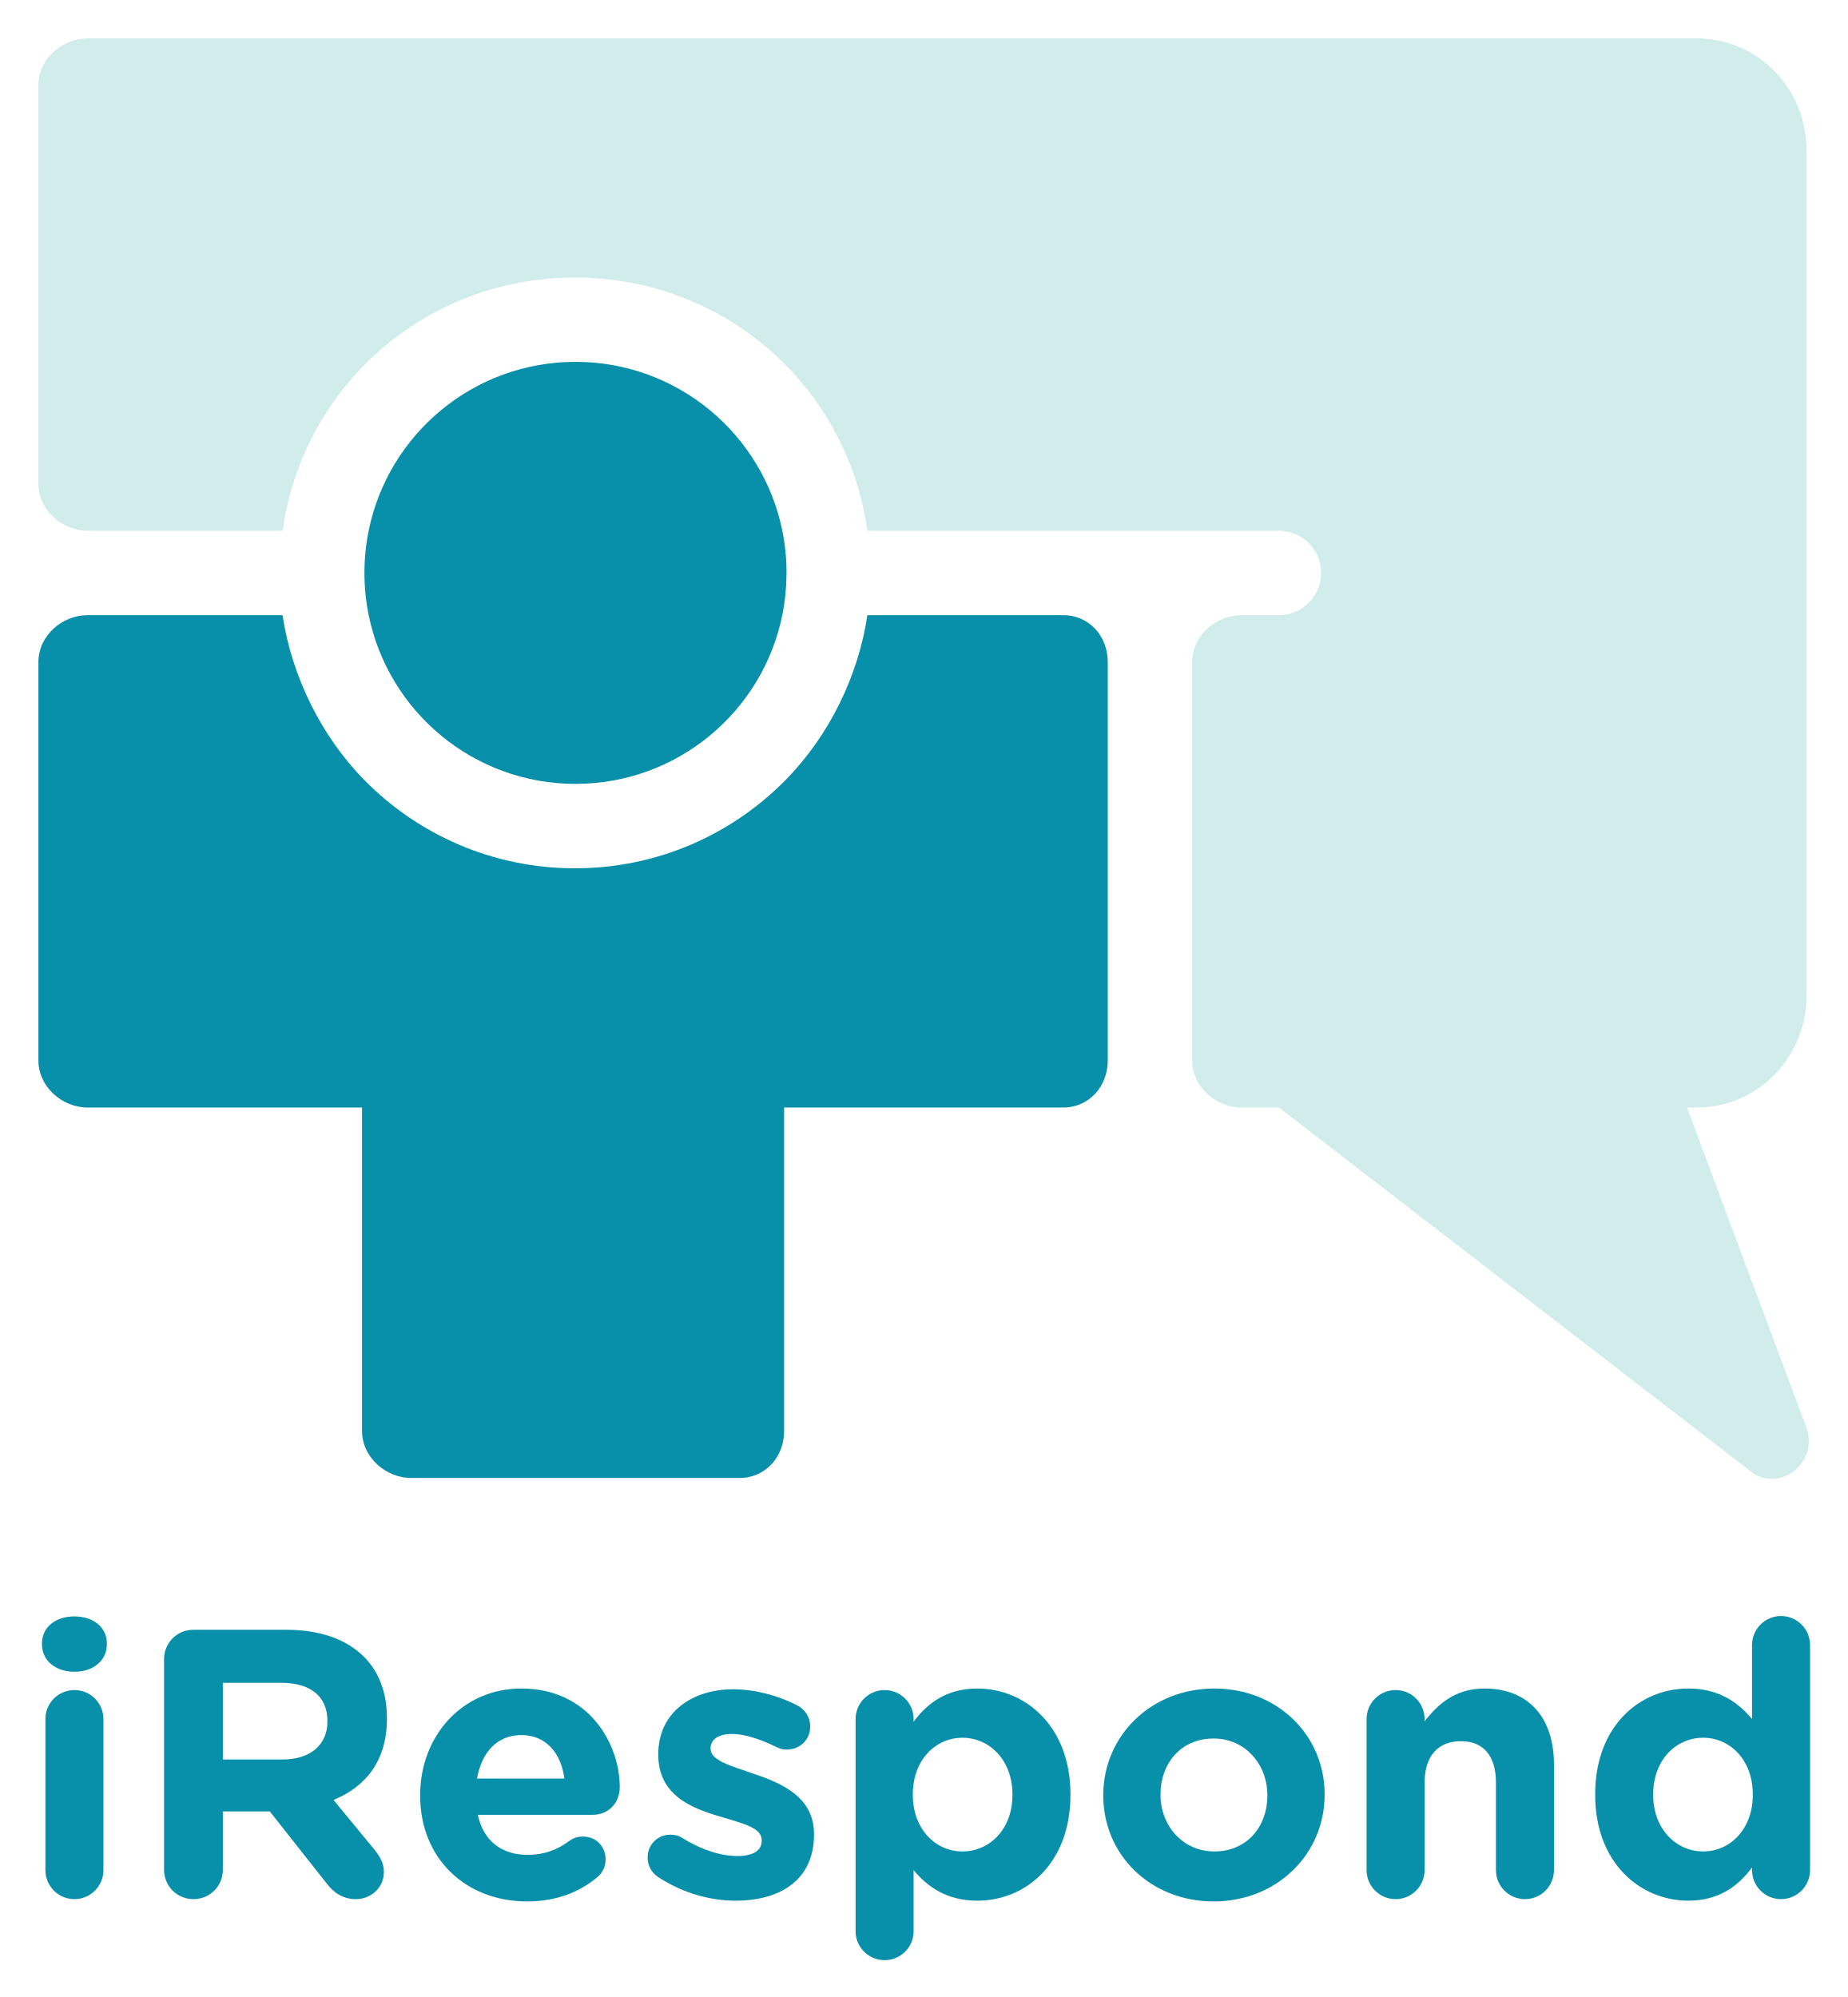
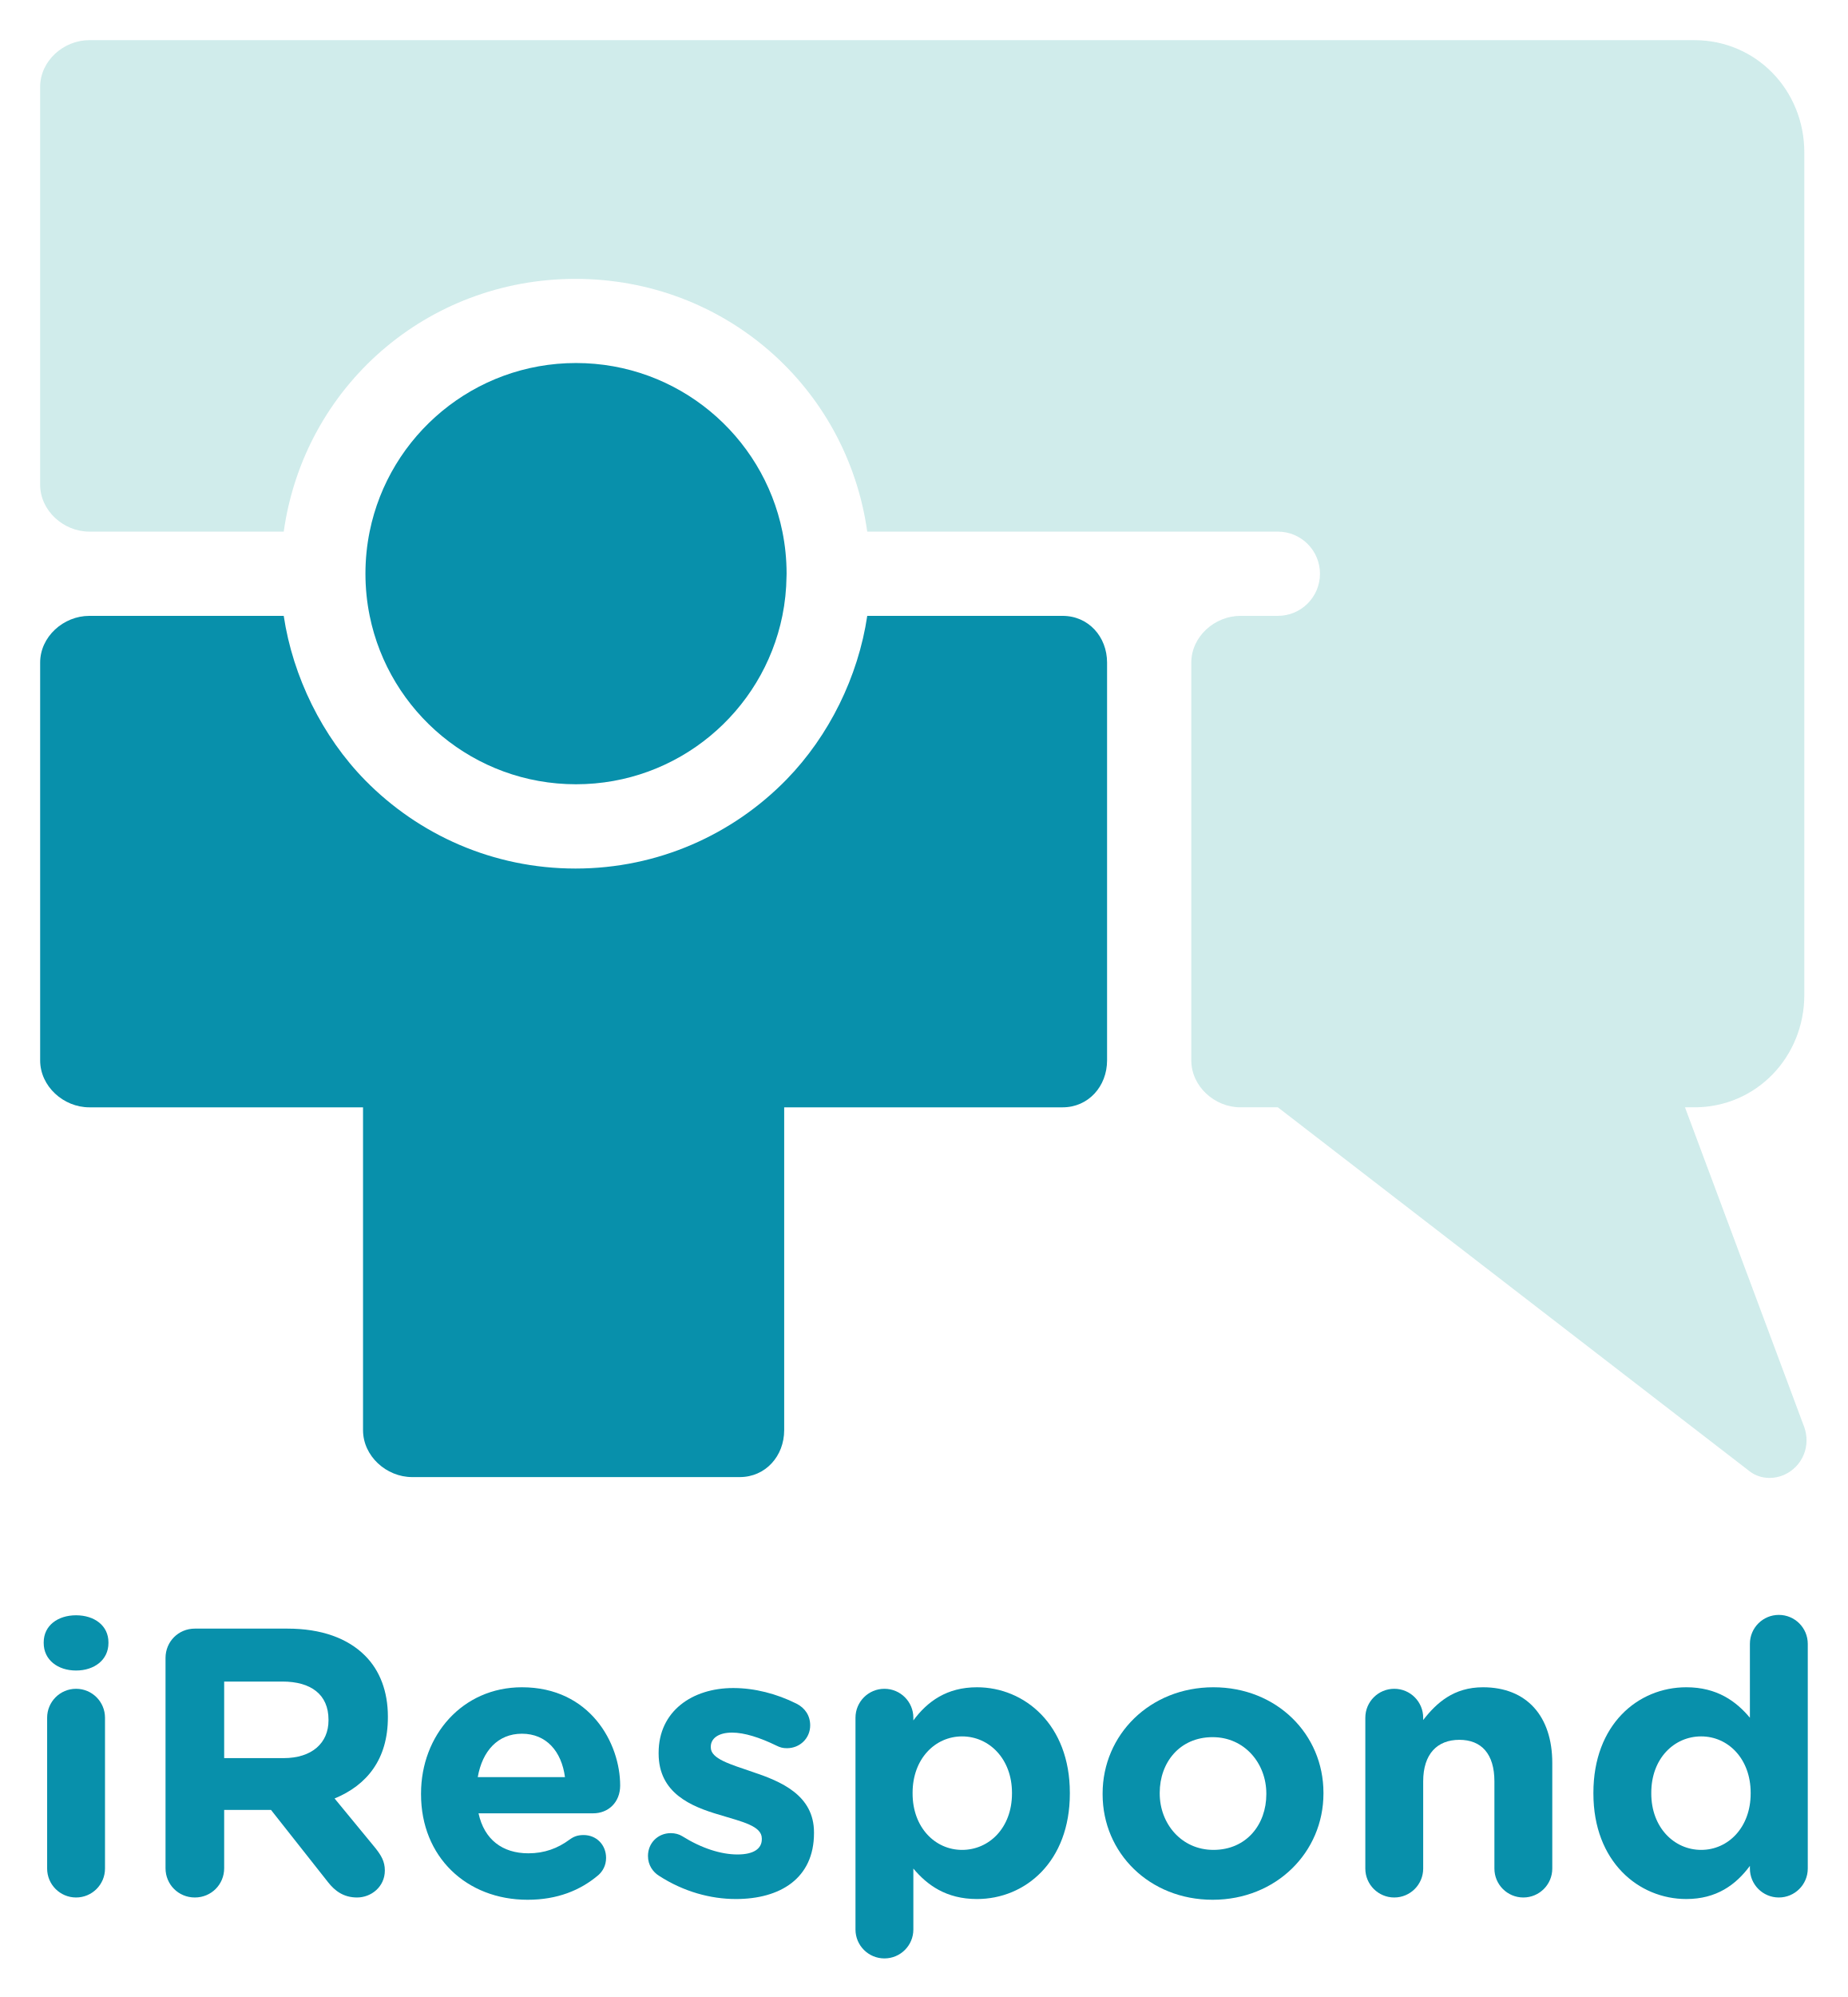
- <svg xmlns="http://www.w3.org/2000/svg" role="img" viewBox="-10.92 -10.92 525.34 567.84">
-   <defs>
-     <clipPath id="a" clipPathUnits="userSpaceOnUse">
-       <path d="M0 500h500V0H0z" />
+ <svg xmlns="http://www.w3.org/2000/svg" role="img" viewBox="-11.44 -11.44 526.38 568.88">
+   <defs id="defs14">
+     <clipPath id="clipPath26" clipPathUnits="userSpaceOnUse">
+       <path id="path24" d="M 0,500 H 500 V 0 H 0 Z" />
    </clipPath>
  </defs>
-   <g clip-path="url(#a)" transform="matrix(1.33333 0 0 -1.33333 -99.833 608.667) translate(13.875 1.5)" opacity=".965">
-     <path fill="#008ca8" fill-opacity="1" fill-rule="nonzero" stroke="none" d="M279.5 332h-41.749c-1.935-13-8.158-25.635-17.251-34.959-11.442-11.734-27.415-19.025-45.099-19.025-17.581 0-33.473 7.201-44.901 18.815-9.201 9.352-15.499 22.169-17.448 35.169H71.5c-5.523 0-10.5-4.456-10.5-9.979v-85C61 231.499 65.977 227 71.5 227H130v-68.979c0-5.522 4.977-10.021 10.5-10.021h70c5.523 0 9.5 4.499 9.5 10.021V227h59.5c5.523 0 9.5 4.499 9.5 10.021v85c0 5.523-3.977 9.979-9.5 9.979" />
-     <path fill="#008ca8" fill-opacity="1" fill-rule="nonzero" stroke="none" d="M219.612 350.022c-4.169 20.54-22.328 36-44.099 36-21.77 0-39.928-15.46-44.097-36-.591-2.908-.902-5.918-.902-9 0-3.083.311-6.092.902-9 4.169-20.54 22.327-36 44.097-36 21.771 0 39.93 15.46 44.099 36 .554 2.731.853 5.554.888 8.44.002.187.014.372.014.56 0 3.082-.312 6.092-.902 9" />
-     <path fill="#ceebea" fill-opacity="1" fill-rule="nonzero" stroke="none" d="M438 251.022v180c0 13.255-10.245 23.979-23.5 23.979h-343c-5.523 0-10.5-4.456-10.5-9.979v-85c0-5.523 4.977-10.021 10.5-10.021h41.552c4.368 31 30.613 54 62.349 54 31.737 0 57.981-23 62.35-54H325.5c4.971 0 9-4.03 9-9 0-4.971-4.029-9-9-9h-8c-5.523 0-10.5-4.456-10.5-9.979v-85c0-5.522 4.977-10.021 10.5-10.021h8l100.836-77.776c1.117-.854 2.56-1.403 4.223-1.403 4.374 0 7.919 3.647 7.919 8.02 0 .9-.157 1.861-.434 2.668l.007-.005-25.551 68.496h2c13.255 0 23.5 10.766 23.5 24.021" />
-     <path fill="#008ca8" fill-opacity="1" fill-rule="nonzero" stroke="none" d="M62.493 96.586c0 3.417 2.764 6.184 6.182 6.184 3.42 0 6.184-2.767 6.184-6.184V64.363c0-3.414-2.764-6.182-6.184-6.182-3.418 0-6.182 2.768-6.182 6.182zm-.734 16.11c0 3.579 3.009 5.778 6.916 5.778 3.908 0 6.919-2.199 6.919-5.778v-.16c0-3.584-3.011-5.864-6.919-5.864-3.907 0-6.916 2.28-6.916 5.864z" />
-     <path fill="#008ca8" fill-opacity="1" fill-rule="nonzero" stroke="none" d="M113.018 87.957c6.104 0 9.602 3.262 9.602 8.056v.168c0 5.368-3.744 8.134-9.844 8.134h-12.45V87.957zm-25.225 21.4c0 3.503 2.767 6.269 6.266 6.269h19.771c7.243 0 12.86-2.033 16.603-5.778 3.174-3.176 4.878-7.648 4.878-13.017v-.163c0-8.952-4.473-14.485-11.39-17.333l8.705-10.576c1.222-1.548 2.035-2.848 2.035-4.8 0-3.503-2.927-5.778-5.937-5.778-2.848 0-4.72 1.383-6.188 3.251l-12.204 15.462h-10.006V64.442c0-3.493-2.769-6.261-6.267-6.261-3.499 0-6.266 2.768-6.266 6.261z" />
-     <path fill="#008ca8" fill-opacity="1" fill-rule="nonzero" stroke="none" d="M173.154 83.893c-.734 5.531-3.992 9.277-9.199 9.277-5.124 0-8.458-3.663-9.439-9.277zm-7.977-26.199c-13.101 0-22.782 9.191-22.782 22.534v.167c0 12.451 8.869 22.7 21.56 22.7 14.57 0 20.994-11.96 20.994-20.989 0-3.585-2.523-5.943-5.776-5.943h-24.489c1.216-5.618 5.124-8.543 10.655-8.543 3.42 0 6.268 1.059 8.79 2.925.892.651 1.709.977 3.011.977 2.764 0 4.799-2.116 4.799-4.879 0-1.628-.729-2.853-1.627-3.66-3.822-3.262-8.79-5.289-15.135-5.289" />
-     <path fill="#008ca8" fill-opacity="1" fill-rule="nonzero" stroke="none" d="M193.251 62.815c-1.301.816-2.36 2.278-2.36 4.232 0 2.765 2.112 4.882 4.882 4.882.898 0 1.789-.238 2.439-.65 4.154-2.601 8.302-3.906 11.801-3.906 3.58 0 5.206 1.305 5.206 3.257v.162c0 2.686-4.231 3.58-9.03 5.045-6.105 1.791-13.021 4.634-13.021 13.101v.16c0 8.869 7.163 13.834 15.946 13.834 4.557 0 9.277-1.218 13.511-3.336 1.789-.899 2.931-2.524 2.931-4.639 0-2.763-2.198-4.881-4.966-4.881-.897 0-1.464.163-2.276.565-3.503 1.711-6.838 2.769-9.439 2.769-3.011 0-4.559-1.299-4.559-3.01v-.161c0-2.441 4.149-3.583 8.869-5.21 6.104-2.035 13.185-4.961 13.185-12.939v-.161c0-9.678-7.244-14.077-16.683-14.077-5.371 0-11.149 1.544-16.436 4.963" />
-     <path fill="#008ca8" fill-opacity="1" fill-rule="nonzero" stroke="none" d="M268.68 80.394v.158c0 7.246-4.882 12.046-10.662 12.046-5.773 0-10.577-4.8-10.577-12.046v-.158c0-7.244 4.804-12.044 10.577-12.044 5.78 0 10.662 4.72 10.662 12.044m-33.443 16.191c0 3.417 2.769 6.184 6.183 6.184 3.42 0 6.184-2.767 6.184-6.184v-.573c3.014 4.071 7.162 7.082 13.593 7.082 10.167 0 19.85-7.974 19.85-22.542v-.158c0-14.568-9.518-22.542-19.85-22.542-6.592 0-10.662 3.012-13.593 6.511V51.34c0-3.413-2.764-6.177-6.184-6.177-3.414 0-6.183 2.764-6.183 6.177z" />
-     <path fill="#008ca8" fill-opacity="1" fill-rule="nonzero" stroke="none" d="M323.033 80.228v.167c0 6.428-4.636 12.041-11.469 12.041-7.079 0-11.312-5.454-11.312-11.883v-.158c0-6.431 4.635-12.044 11.474-12.044 7.079 0 11.307 5.45 11.307 11.877m-34.985 0v.167c0 12.527 10.092 22.7 23.678 22.7 13.505 0 23.516-10.008 23.516-22.542v-.158c0-12.534-10.09-22.701-23.678-22.701-13.509 0-23.516 10.004-23.516 22.534" />
-     <path fill="#008ca8" fill-opacity="1" fill-rule="nonzero" stroke="none" d="M344.189 96.586c0 3.417 2.77 6.184 6.185 6.184 3.417 0 6.181-2.767 6.181-6.184v-.489c2.85 3.662 6.516 6.998 12.776 6.998 9.359 0 14.811-6.181 14.811-16.193V64.363c0-3.414-2.765-6.182-6.185-6.182-3.418 0-6.182 2.768-6.182 6.182v18.631c0 5.862-2.769 8.872-7.488 8.872-4.718 0-7.732-3.01-7.732-8.872V64.363c0-3.414-2.764-6.182-6.181-6.182-3.415 0-6.185 2.768-6.185 6.182z" />
-     <path fill="#008ca8" fill-opacity="1" fill-rule="nonzero" stroke="none" d="M405.298 80.553v-.158c0-7.244 4.883-12.044 10.661-12.044 5.774 0 10.577 4.8 10.577 12.044v.158c0 7.246-4.803 12.046-10.577 12.046-5.778 0-10.661-4.722-10.661-12.046m33.443-16.189c0-3.415-2.77-6.183-6.185-6.183-3.419 0-6.183 2.768-6.183 6.183v.569c-3.012-4.068-7.163-7.08-13.592-7.08-10.171 0-19.851 7.973-19.851 22.542v.158c0 14.567 9.518 22.542 19.851 22.542 6.59 0 10.663-3.011 13.592-6.509v15.785c0 3.418 2.764 6.184 6.183 6.184 3.415 0 6.185-2.766 6.185-6.184z" />
+   <g id="g18" opacity=".965" transform="matrix(1.33333 0 0 -1.33333 -99.833 608.667)">
+     <g id="g20" transform="translate(13.875 1.5)">
+       <g id="g22" clip-path="url(#clipPath26)">
+         <g id="g28" transform="translate(279.5 332)">
+           <path id="path30" fill="#008ca8" fill-opacity="1" fill-rule="nonzero" stroke="none" d="m 0,0 h -41.749 c -1.935,-13 -8.158,-25.635 -17.251,-34.959 -11.442,-11.734 -27.415,-19.025 -45.099,-19.025 -17.581,0 -33.473,7.201 -44.901,18.815 C -158.201,-25.817 -164.499,-13 -166.448,0 H -208 c -5.523,0 -10.5,-4.456 -10.5,-9.979 v -85 c 0,-5.522 4.977,-10.021 10.5,-10.021 h 58.5 v -68.979 c 0,-5.522 4.977,-10.021 10.5,-10.021 h 70 c 5.523,0 9.5,4.499 9.5,10.021 V -105 H 0 c 5.523,0 9.5,4.499 9.5,10.021 v 85 C 9.5,-4.456 5.523,0 0,0" />
+         </g>
+         <g id="g32" transform="translate(219.612 350.022)">
+           <path id="path34" fill="#008ca8" fill-opacity="1" fill-rule="nonzero" stroke="none" d="m 0,0 c -4.169,20.54 -22.328,36 -44.099,36 -21.77,0 -39.928,-15.46 -44.097,-36 -0.591,-2.908 -0.902,-5.918 -0.902,-9 0,-3.083 0.311,-6.092 0.902,-9 4.169,-20.54 22.327,-36 44.097,-36 21.771,0 39.93,15.46 44.099,36 0.554,2.731 0.853,5.554 0.888,8.44 0.002,0.187 0.014,0.372 0.014,0.56 0,3.082 -0.312,6.092 -0.902,9" />
+         </g>
+         <g id="g36" transform="translate(438 251.022)">
+           <path id="path38" fill="#ceebea" fill-opacity="1" fill-rule="nonzero" stroke="none" d="m 0,0 v 180 c 0,13.255 -10.245,23.979 -23.5,23.979 h -343 c -5.523,0 -10.5,-4.456 -10.5,-9.979 v -85 c 0,-5.523 4.977,-10.021 10.5,-10.021 h 41.552 c 4.368,31 30.613,54 62.349,54 31.737,0 57.981,-23 62.35,-54 h 87.749 c 4.971,0 9,-4.03 9,-9 0,-4.971 -4.029,-9 -9,-9 h -8 c -5.523,0 -10.5,-4.456 -10.5,-9.979 v -85 c 0,-5.522 4.977,-10.021 10.5,-10.021 h 8 l 100.836,-77.776 c 1.117,-0.854 2.56,-1.403 4.223,-1.403 4.374,0 7.919,3.647 7.919,8.02 0,0.9 -0.157,1.861 -0.434,2.668 l 0.007,-0.005 -25.551,68.496 h 2 C -10.245,-24.021 0,-13.255 0,0" />
+         </g>
+         <g id="g40" transform="translate(62.493 96.586)">
+           <path id="path42" fill="#008ca8" fill-opacity="1" fill-rule="nonzero" stroke="none" d="m 0,0 c 0,3.417 2.764,6.184 6.182,6.184 3.42,0 6.184,-2.767 6.184,-6.184 v -32.223 c 0,-3.414 -2.764,-6.182 -6.184,-6.182 -3.418,0 -6.182,2.768 -6.182,6.182 z m -0.734,16.11 c 0,3.579 3.009,5.778 6.916,5.778 3.908,0 6.919,-2.199 6.919,-5.778 v -0.16 c 0,-3.584 -3.011,-5.864 -6.919,-5.864 -3.907,0 -6.916,2.28 -6.916,5.864 z" />
+         </g>
+         <g id="g44" transform="translate(113.018 87.957)">
+           <path id="path46" fill="#008ca8" fill-opacity="1" fill-rule="nonzero" stroke="none" d="m 0,0 c 6.104,0 9.602,3.262 9.602,8.056 v 0.168 c 0,5.368 -3.744,8.134 -9.844,8.134 h -12.45 V 0 Z m -25.225,21.4 c 0,3.503 2.767,6.269 6.266,6.269 H 0.812 c 7.243,0 12.86,-2.033 16.603,-5.778 3.174,-3.176 4.878,-7.648 4.878,-13.017 V 8.711 c 0,-8.952 -4.473,-14.485 -11.39,-17.333 l 8.705,-10.576 c 1.222,-1.548 2.035,-2.848 2.035,-4.8 0,-3.503 -2.927,-5.778 -5.937,-5.778 -2.848,0 -4.72,1.383 -6.188,3.251 l -12.204,15.462 h -10.006 v -12.452 c 0,-3.493 -2.769,-6.261 -6.267,-6.261 -3.499,0 -6.266,2.768 -6.266,6.261 z" />
+         </g>
+         <g id="g48" transform="translate(173.154 83.893)">
+           <path id="path50" fill="#008ca8" fill-opacity="1" fill-rule="nonzero" stroke="none" d="m 0,0 c -0.734,5.531 -3.992,9.277 -9.199,9.277 -5.124,0 -8.458,-3.663 -9.439,-9.277 z m -7.977,-26.199 c -13.101,0 -22.782,9.191 -22.782,22.534 v 0.167 c 0,12.451 8.869,22.7 21.56,22.7 14.57,0 20.994,-11.96 20.994,-20.989 0,-3.585 -2.523,-5.943 -5.776,-5.943 H -18.47 c 1.216,-5.618 5.124,-8.543 10.655,-8.543 3.42,0 6.268,1.059 8.79,2.925 0.892,0.651 1.709,0.977 3.011,0.977 2.764,0 4.799,-2.116 4.799,-4.879 0,-1.628 -0.729,-2.853 -1.627,-3.66 -3.822,-3.262 -8.79,-5.289 -15.135,-5.289" />
+         </g>
+         <g id="g52" transform="translate(193.251 62.815)">
+           <path id="path54" fill="#008ca8" fill-opacity="1" fill-rule="nonzero" stroke="none" d="m 0,0 c -1.301,0.816 -2.36,2.278 -2.36,4.232 0,2.765 2.112,4.882 4.882,4.882 0.898,0 1.789,-0.238 2.439,-0.65 4.154,-2.601 8.302,-3.906 11.801,-3.906 3.58,0 5.206,1.305 5.206,3.257 v 0.162 c 0,2.686 -4.231,3.58 -9.03,5.045 -6.105,1.791 -13.021,4.634 -13.021,13.101 v 0.16 c 0,8.869 7.163,13.834 15.946,13.834 4.557,0 9.277,-1.218 13.511,-3.336 1.789,-0.899 2.931,-2.524 2.931,-4.639 0,-2.763 -2.198,-4.881 -4.966,-4.881 -0.897,0 -1.464,0.163 -2.276,0.565 -3.503,1.711 -6.838,2.769 -9.439,2.769 -3.011,0 -4.559,-1.299 -4.559,-3.01 v -0.161 c 0,-2.441 4.149,-3.583 8.869,-5.21 6.104,-2.035 13.185,-4.961 13.185,-12.939 V 9.114 C 33.119,-0.564 25.875,-4.963 16.436,-4.963 11.065,-4.963 5.287,-3.419 0,0" />
+         </g>
+         <g id="g56" transform="translate(268.68 80.394)">
+           <path id="path58" fill="#008ca8" fill-opacity="1" fill-rule="nonzero" stroke="none" d="m 0,0 v 0.158 c 0,7.246 -4.882,12.046 -10.662,12.046 -5.773,0 -10.577,-4.8 -10.577,-12.046 V 0 c 0,-7.244 4.804,-12.044 10.577,-12.044 C -4.882,-12.044 0,-7.324 0,0 m -33.443,16.191 c 0,3.417 2.769,6.184 6.183,6.184 3.42,0 6.184,-2.767 6.184,-6.184 v -0.573 c 3.014,4.071 7.162,7.082 13.593,7.082 10.167,0 19.85,-7.974 19.85,-22.542 V 0 c 0,-14.568 -9.518,-22.542 -19.85,-22.542 -6.592,0 -10.662,3.012 -13.593,6.511 v -13.023 c 0,-3.413 -2.764,-6.177 -6.184,-6.177 -3.414,0 -6.183,2.764 -6.183,6.177 z" />
+         </g>
+         <g id="g60" transform="translate(323.033 80.228)">
+           <path id="path62" fill="#008ca8" fill-opacity="1" fill-rule="nonzero" stroke="none" d="m 0,0 v 0.167 c 0,6.428 -4.636,12.041 -11.469,12.041 -7.079,0 -11.312,-5.454 -11.312,-11.883 V 0.167 c 0,-6.431 4.635,-12.044 11.474,-12.044 C -4.228,-11.877 0,-6.427 0,0 m -34.985,0 v 0.167 c 0,12.527 10.092,22.7 23.678,22.7 13.505,0 23.516,-10.008 23.516,-22.542 V 0.167 c 0,-12.534 -10.09,-22.701 -23.678,-22.701 -13.509,0 -23.516,10.004 -23.516,22.534" />
+         </g>
+         <g id="g64" transform="translate(344.189 96.586)">
+           <path id="path66" fill="#008ca8" fill-opacity="1" fill-rule="nonzero" stroke="none" d="m 0,0 c 0,3.417 2.77,6.184 6.185,6.184 3.417,0 6.181,-2.767 6.181,-6.184 v -0.489 c 2.85,3.662 6.516,6.998 12.776,6.998 9.359,0 14.811,-6.181 14.811,-16.193 v -22.539 c 0,-3.414 -2.765,-6.182 -6.185,-6.182 -3.418,0 -6.182,2.768 -6.182,6.182 v 18.631 c 0,5.862 -2.769,8.872 -7.488,8.872 -4.718,0 -7.732,-3.01 -7.732,-8.872 v -18.631 c 0,-3.414 -2.764,-6.182 -6.181,-6.182 -3.415,0 -6.185,2.768 -6.185,6.182 z" />
+         </g>
+         <g id="g68" transform="translate(405.298 80.553)">
+           <path id="path70" fill="#008ca8" fill-opacity="1" fill-rule="nonzero" stroke="none" d="m 0,0 v -0.158 c 0,-7.244 4.883,-12.044 10.661,-12.044 5.774,0 10.577,4.8 10.577,12.044 V 0 c 0,7.246 -4.803,12.046 -10.577,12.046 C 4.883,12.046 0,7.324 0,0 m 33.443,-16.189 c 0,-3.415 -2.77,-6.183 -6.185,-6.183 -3.419,0 -6.183,2.768 -6.183,6.183 v 0.569 c -3.012,-4.068 -7.163,-7.08 -13.592,-7.08 -10.171,0 -19.851,7.973 -19.851,22.542 V 0 c 0,14.567 9.518,22.542 19.851,22.542 6.59,0 10.663,-3.011 13.592,-6.509 v 15.785 c 0,3.418 2.764,6.184 6.183,6.184 3.415,0 6.185,-2.766 6.185,-6.184 z" />
+         </g>
+       </g>
+     </g>
  </g>
</svg>
